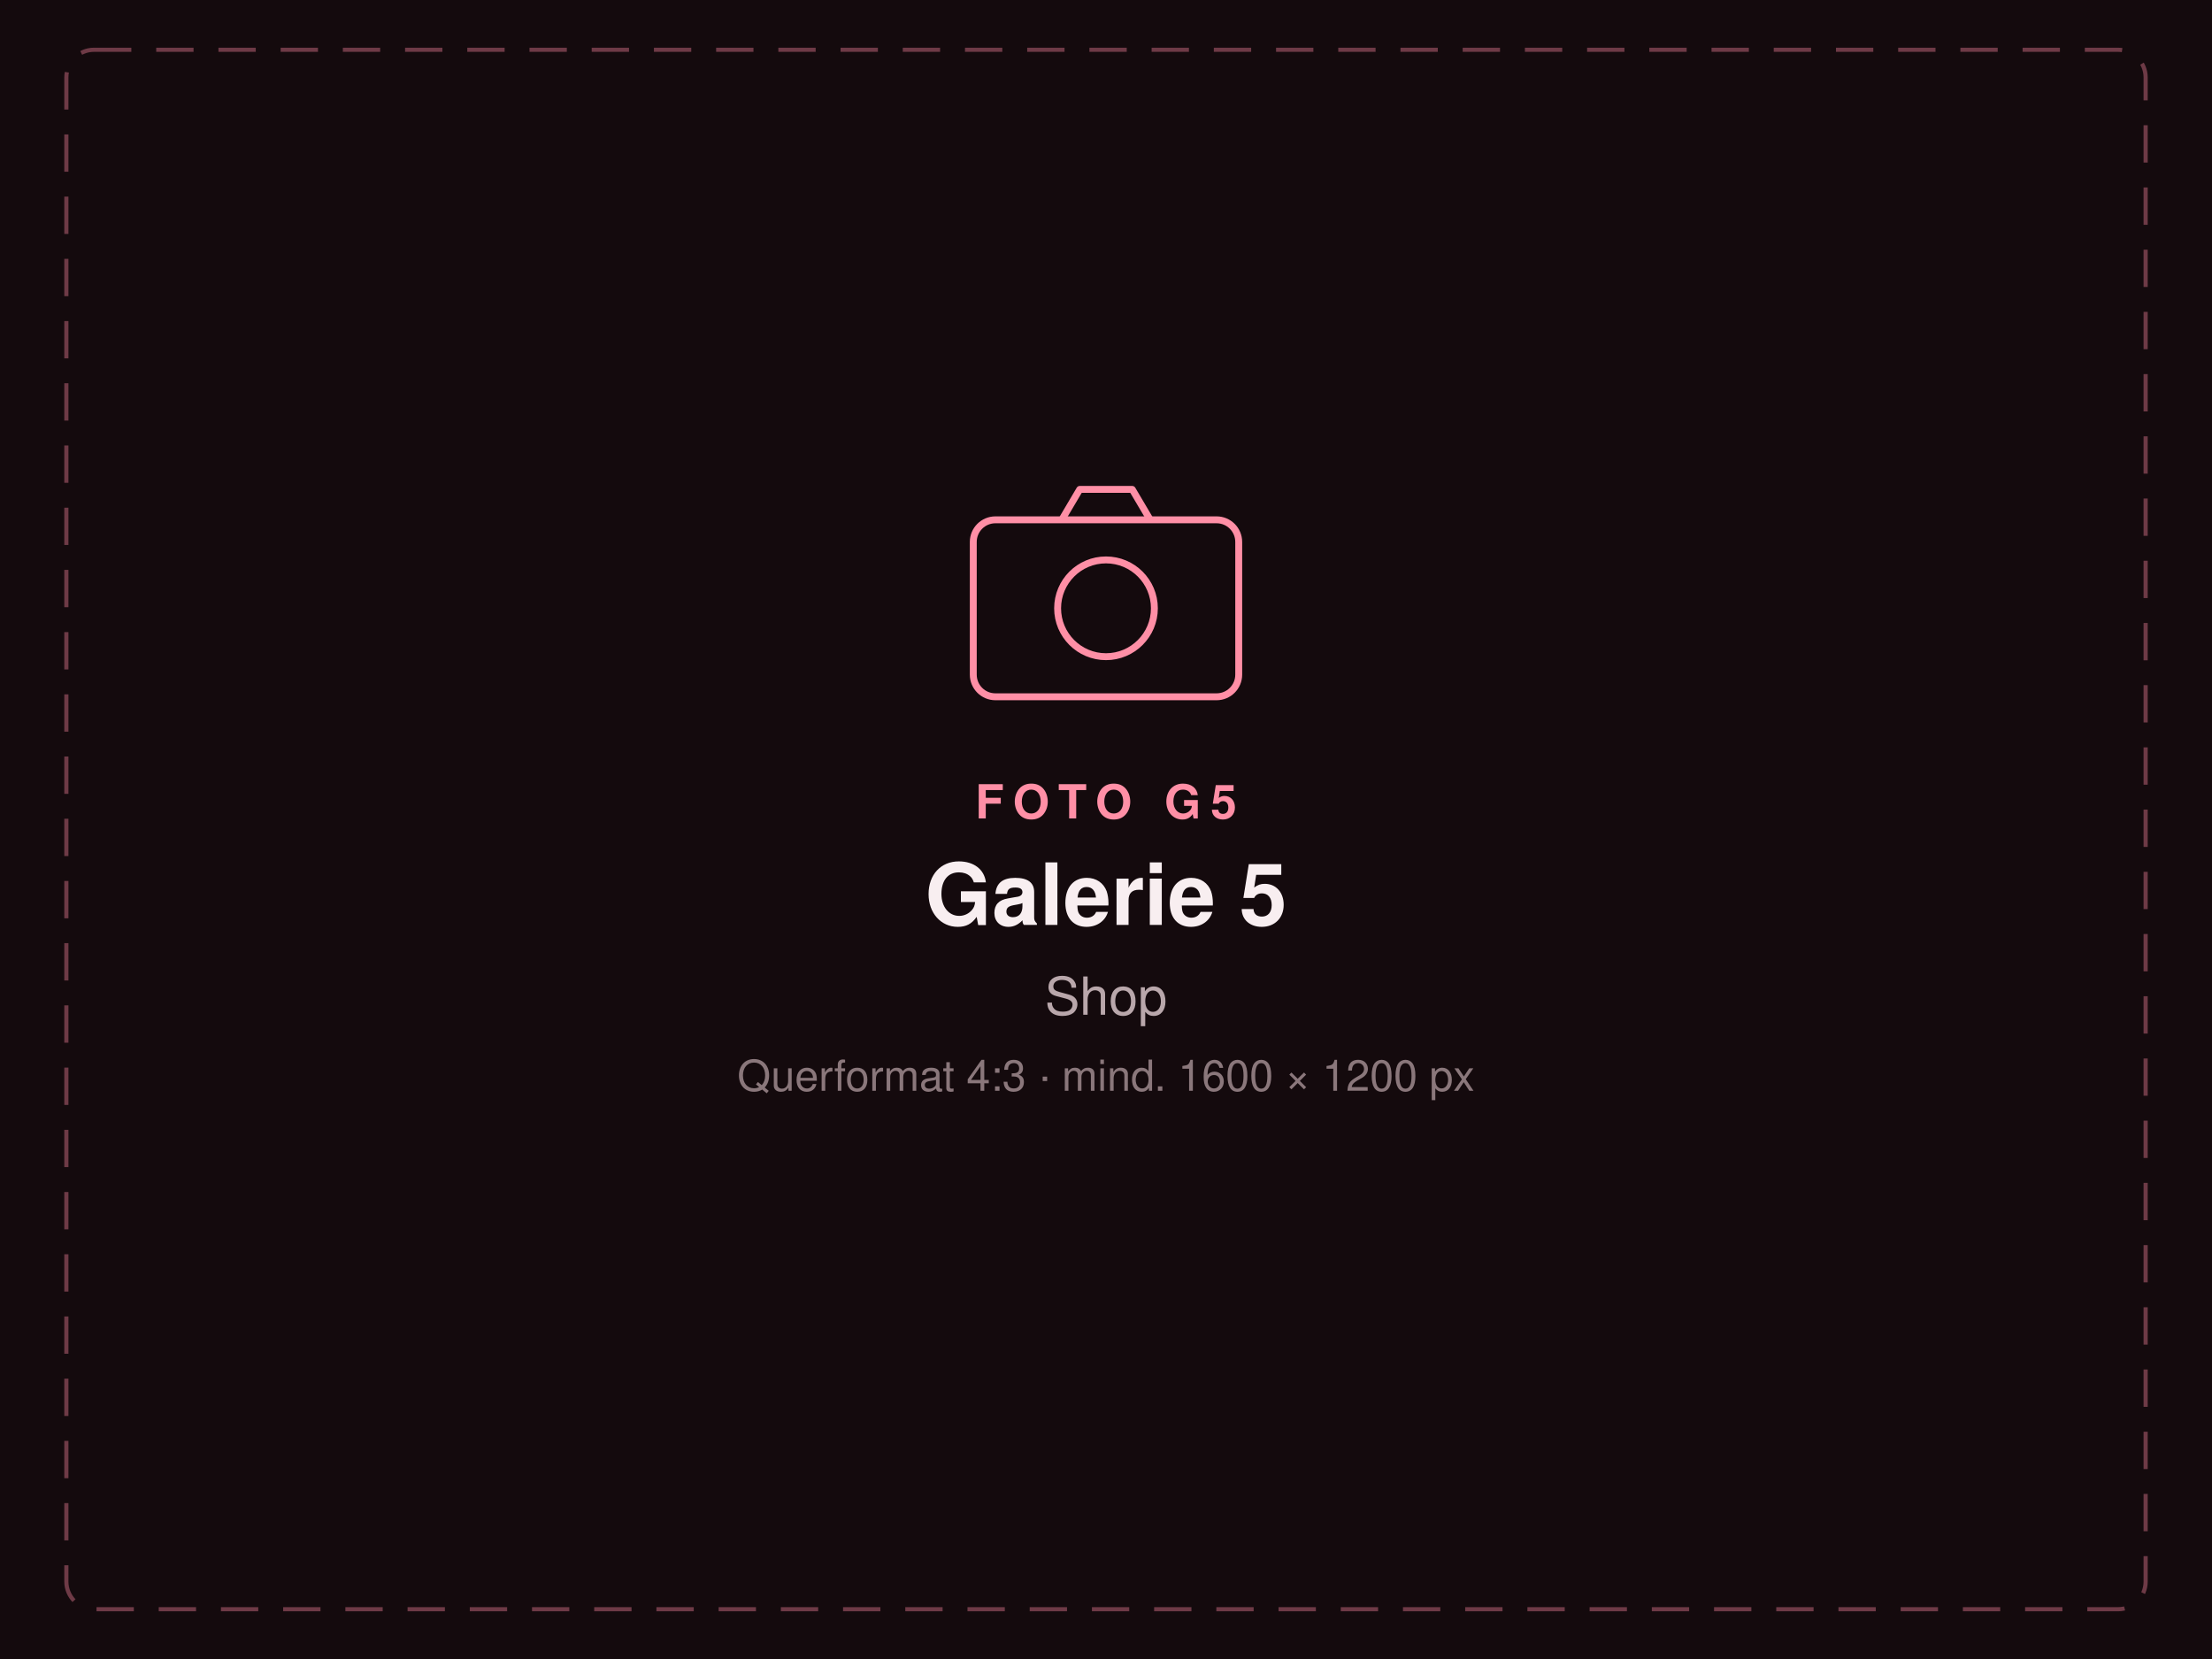
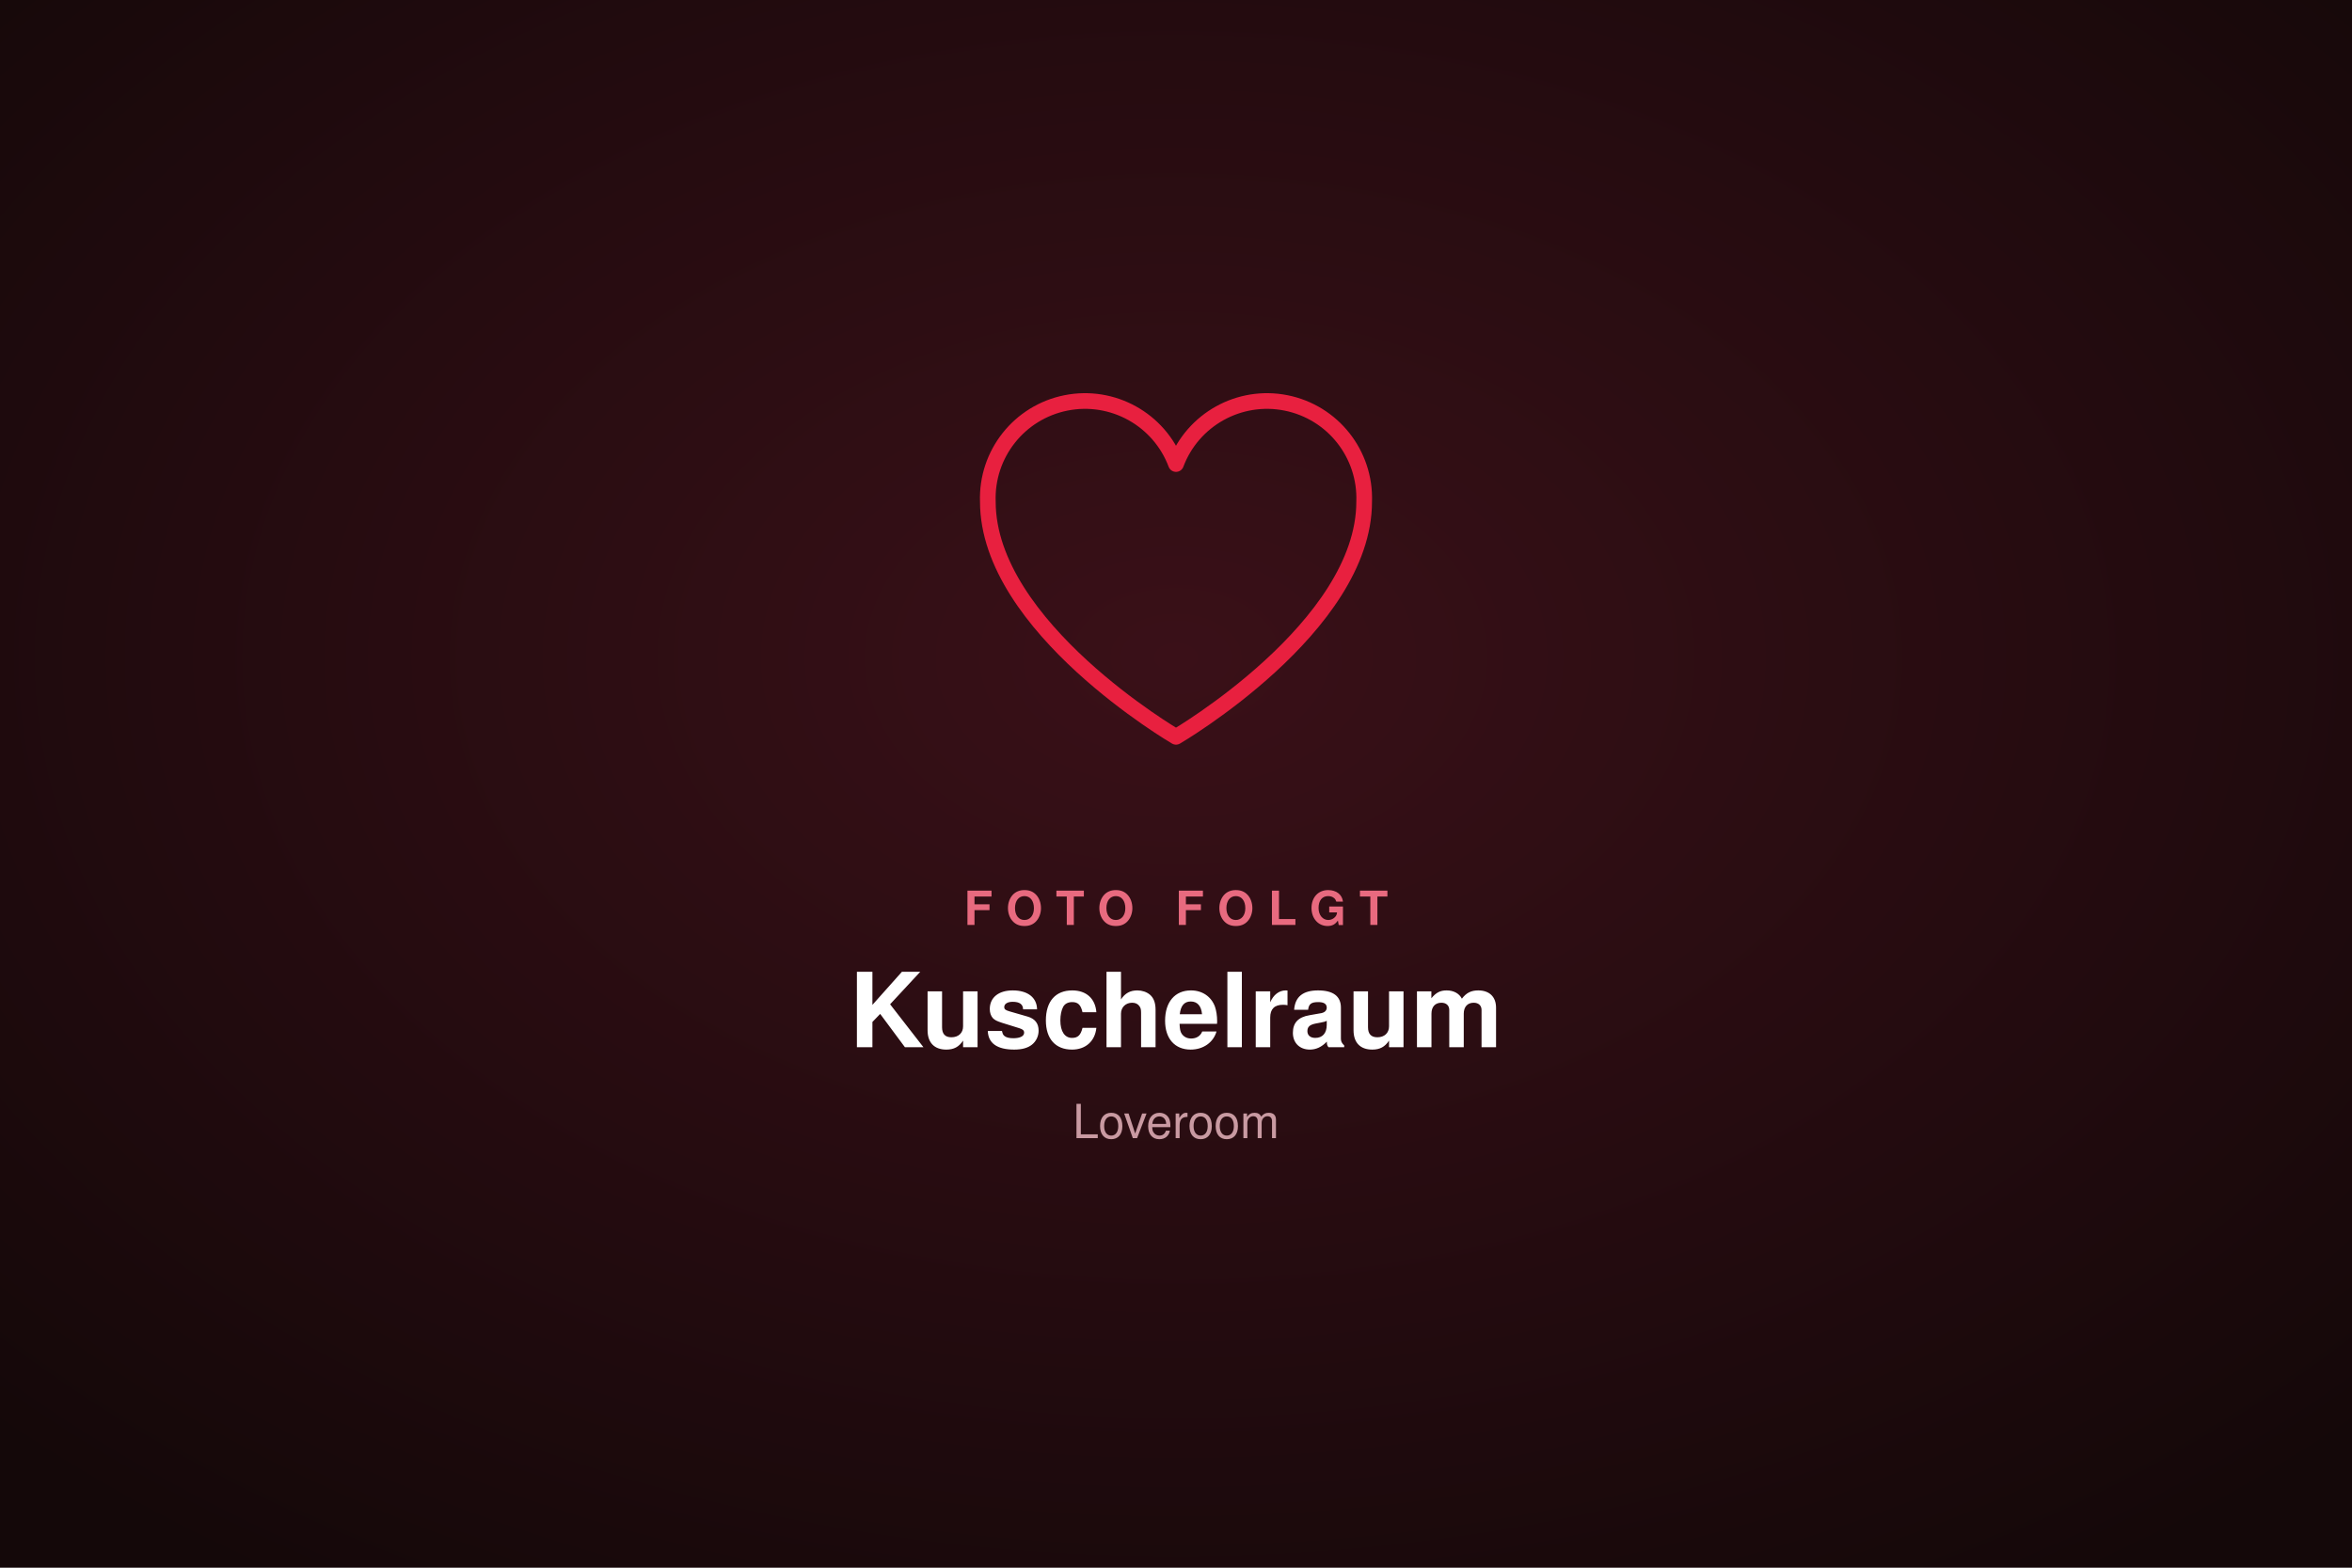
- <svg xmlns="http://www.w3.org/2000/svg" width="1600" height="1200" viewBox="0 0 1600 1200">
-   <rect width="1600" height="1200" fill="#140a0d" />
-   <rect x="48" y="36" width="1504" height="1128" fill="none" stroke="#6e3a46" stroke-width="3" stroke-dasharray="27 18" rx="20" />
-   <g transform="translate(800 432)" fill="none" stroke="#ff8fa6" stroke-width="5.0" stroke-linejoin="round">
-     <rect x="-96" y="-56" width="192" height="128" rx="16" />
-     <circle r="35" cy="8" />
-     <path d="M-32 -56l13 -22h38l13 22" />
-   </g>
-   <text x="50%" y="592" text-anchor="middle" font-family="Helvetica,Arial,sans-serif" font-size="34" font-weight="700" letter-spacing="7" fill="#ff8fa6">FOTO G5</text>
-   <text x="50%" y="669" text-anchor="middle" font-family="Helvetica,Arial,sans-serif" font-size="62" font-weight="700" fill="#f8eef0">Galerie 5</text>
-   <text x="50%" y="734" text-anchor="middle" font-family="Helvetica,Arial,sans-serif" font-size="38" fill="#b9a7ab">Shop</text>
-   <text x="50%" y="789" text-anchor="middle" font-family="Helvetica,Arial,sans-serif" font-size="31" fill="#8a777b">Querformat 4:3 · mind. 1600 × 1200 px</text>
+ <svg xmlns="http://www.w3.org/2000/svg" width="1500" height="1000" viewBox="0 0 1500 1000">
+   <defs>
+     <radialGradient id="g" cx="50%" cy="42%" r="70%">
+       <stop offset="0" stop-color="#3a1018" />
+       <stop offset="1" stop-color="#140809" />
+     </radialGradient>
+   </defs>
+   <rect width="1500" height="1000" fill="url(#g)" />
+   <path d="M750 470s-120-70-120-150a62 62 0 0 1 120-24 62 62 0 0 1 120 24c0 80-120 150-120 150z" fill="none" stroke="#e8203f" stroke-width="10" stroke-linejoin="round" />
+   <text x="750" y="590" text-anchor="middle" font-family="Helvetica,Arial,sans-serif" font-size="30" font-weight="700" letter-spacing="9" fill="#e86a7f">FOTO FOLGT</text>
+   <text x="750" y="668" text-anchor="middle" font-family="Helvetica,Arial,sans-serif" font-size="66" font-weight="700" fill="#fff">Kuschelraum</text>
+   <text x="750" y="726" text-anchor="middle" font-family="Helvetica,Arial,sans-serif" font-size="30" fill="#c99aa2">Loveroom</text>
</svg>
